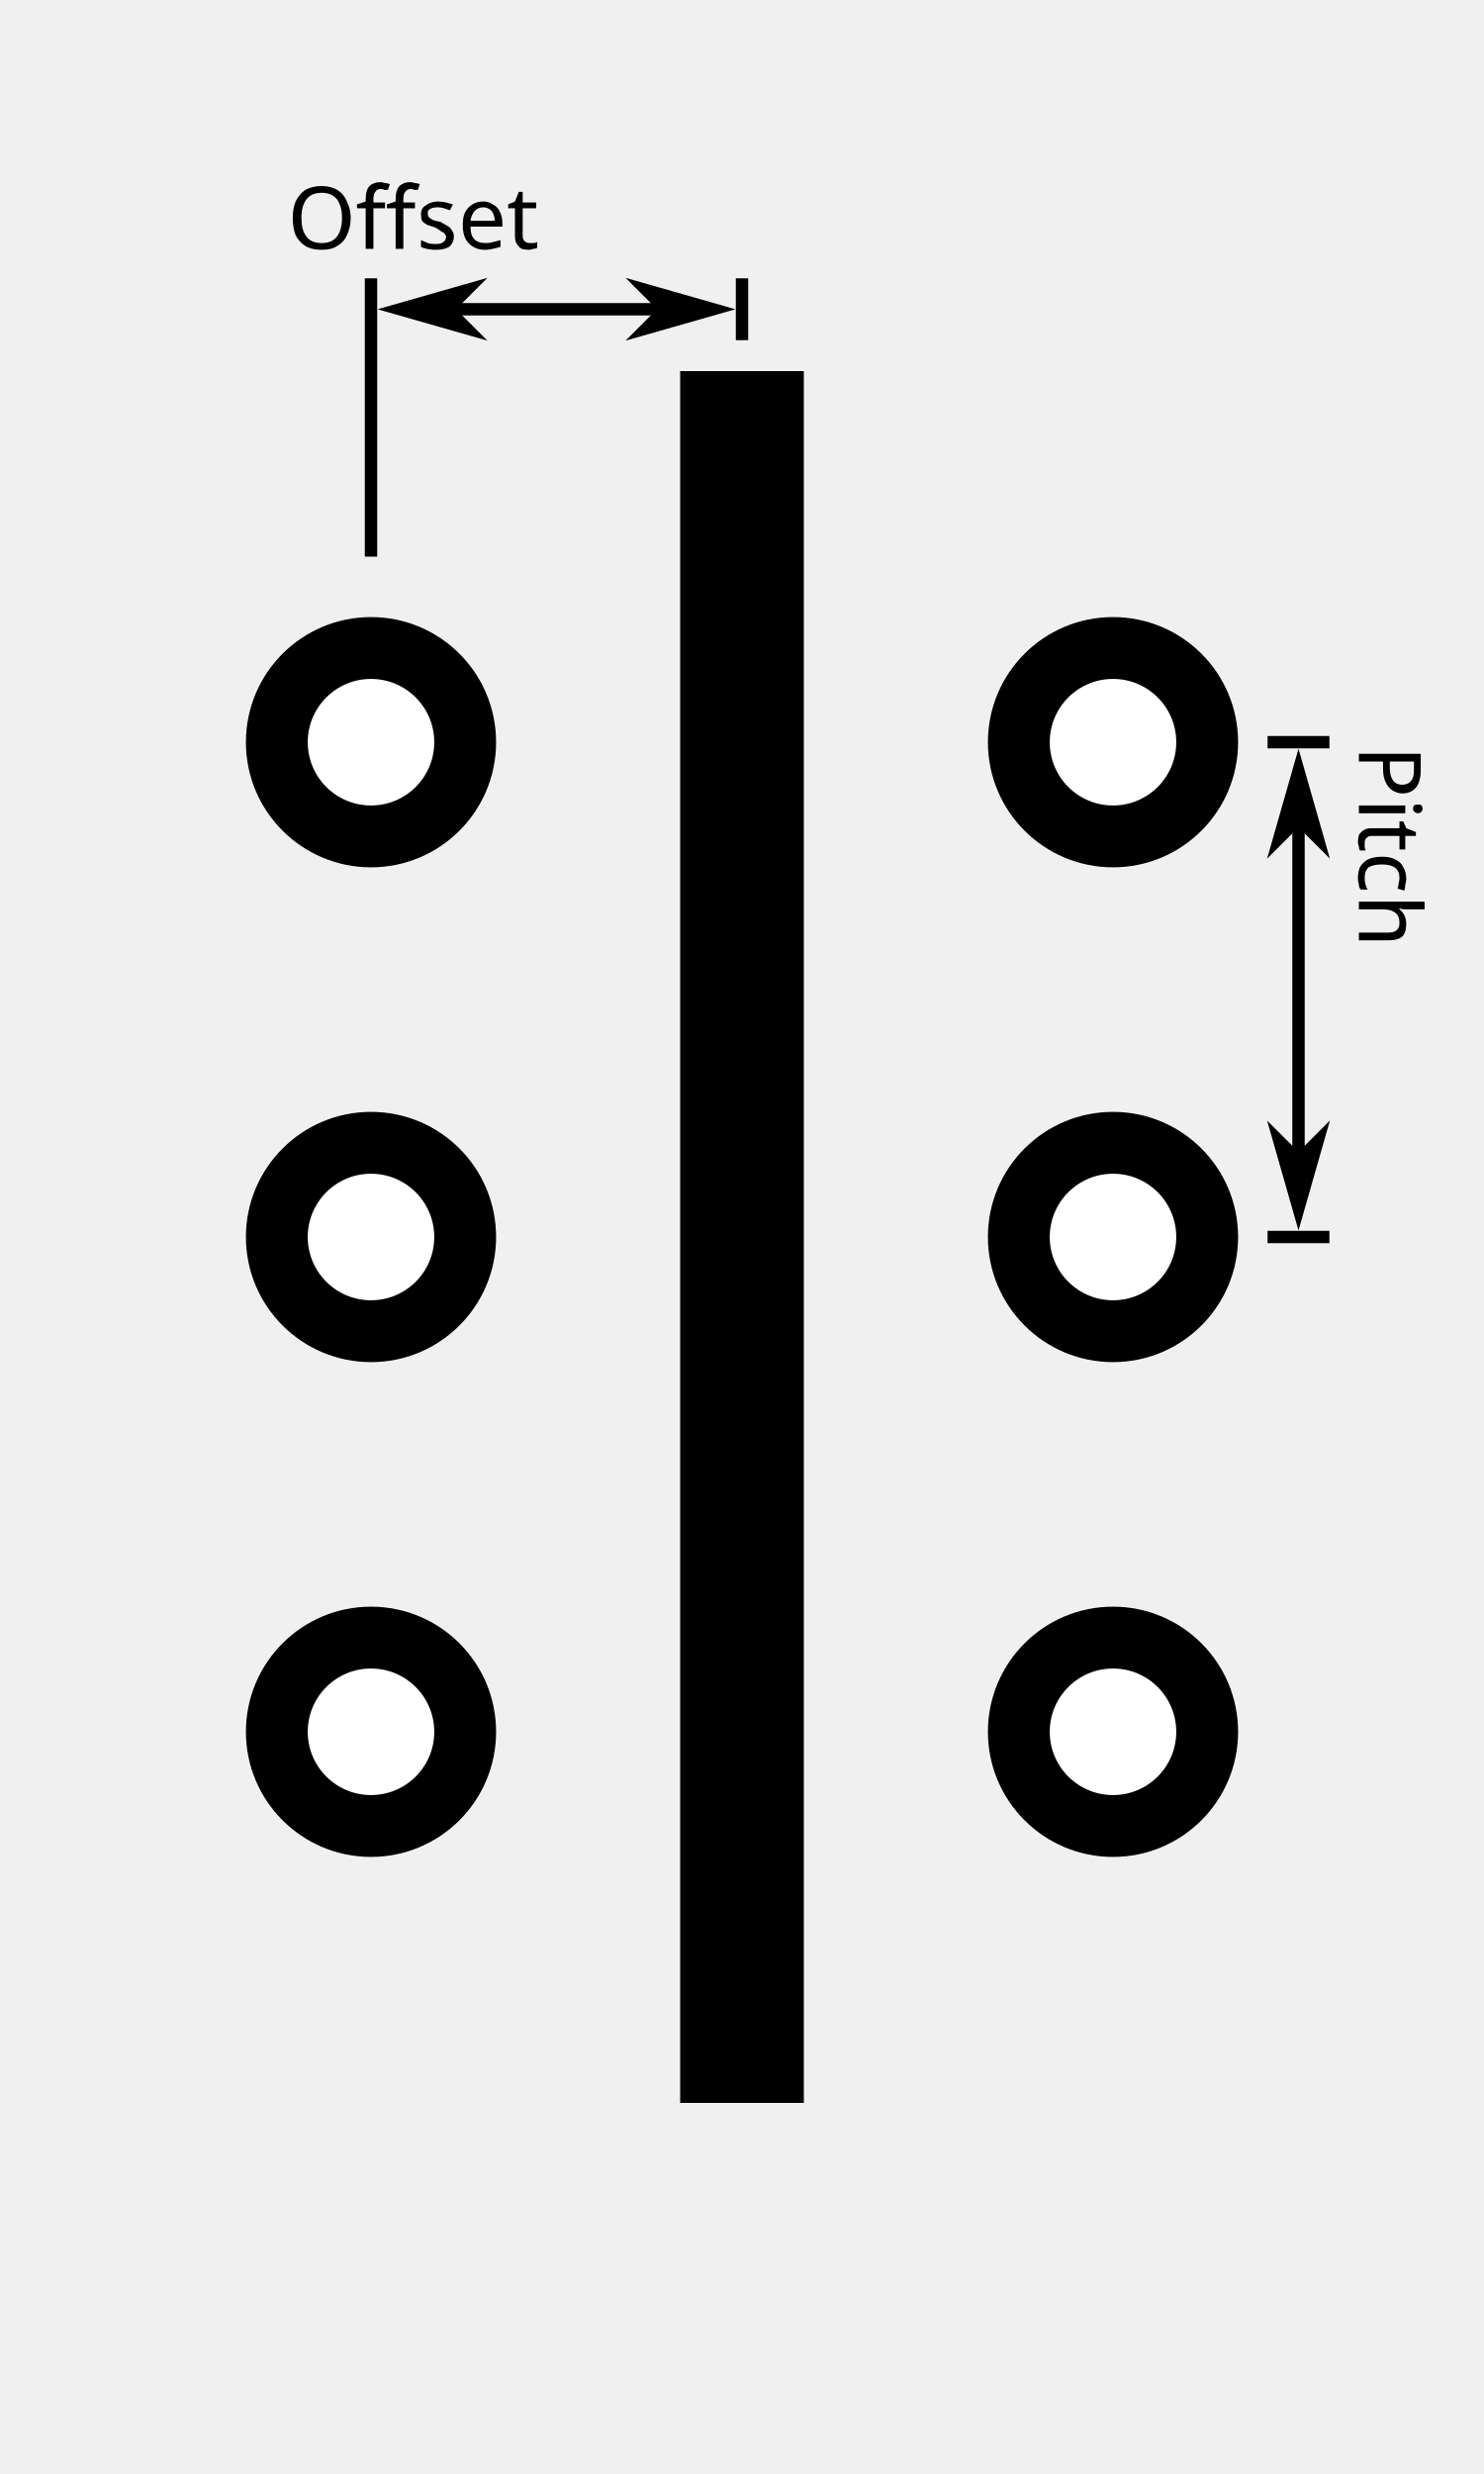
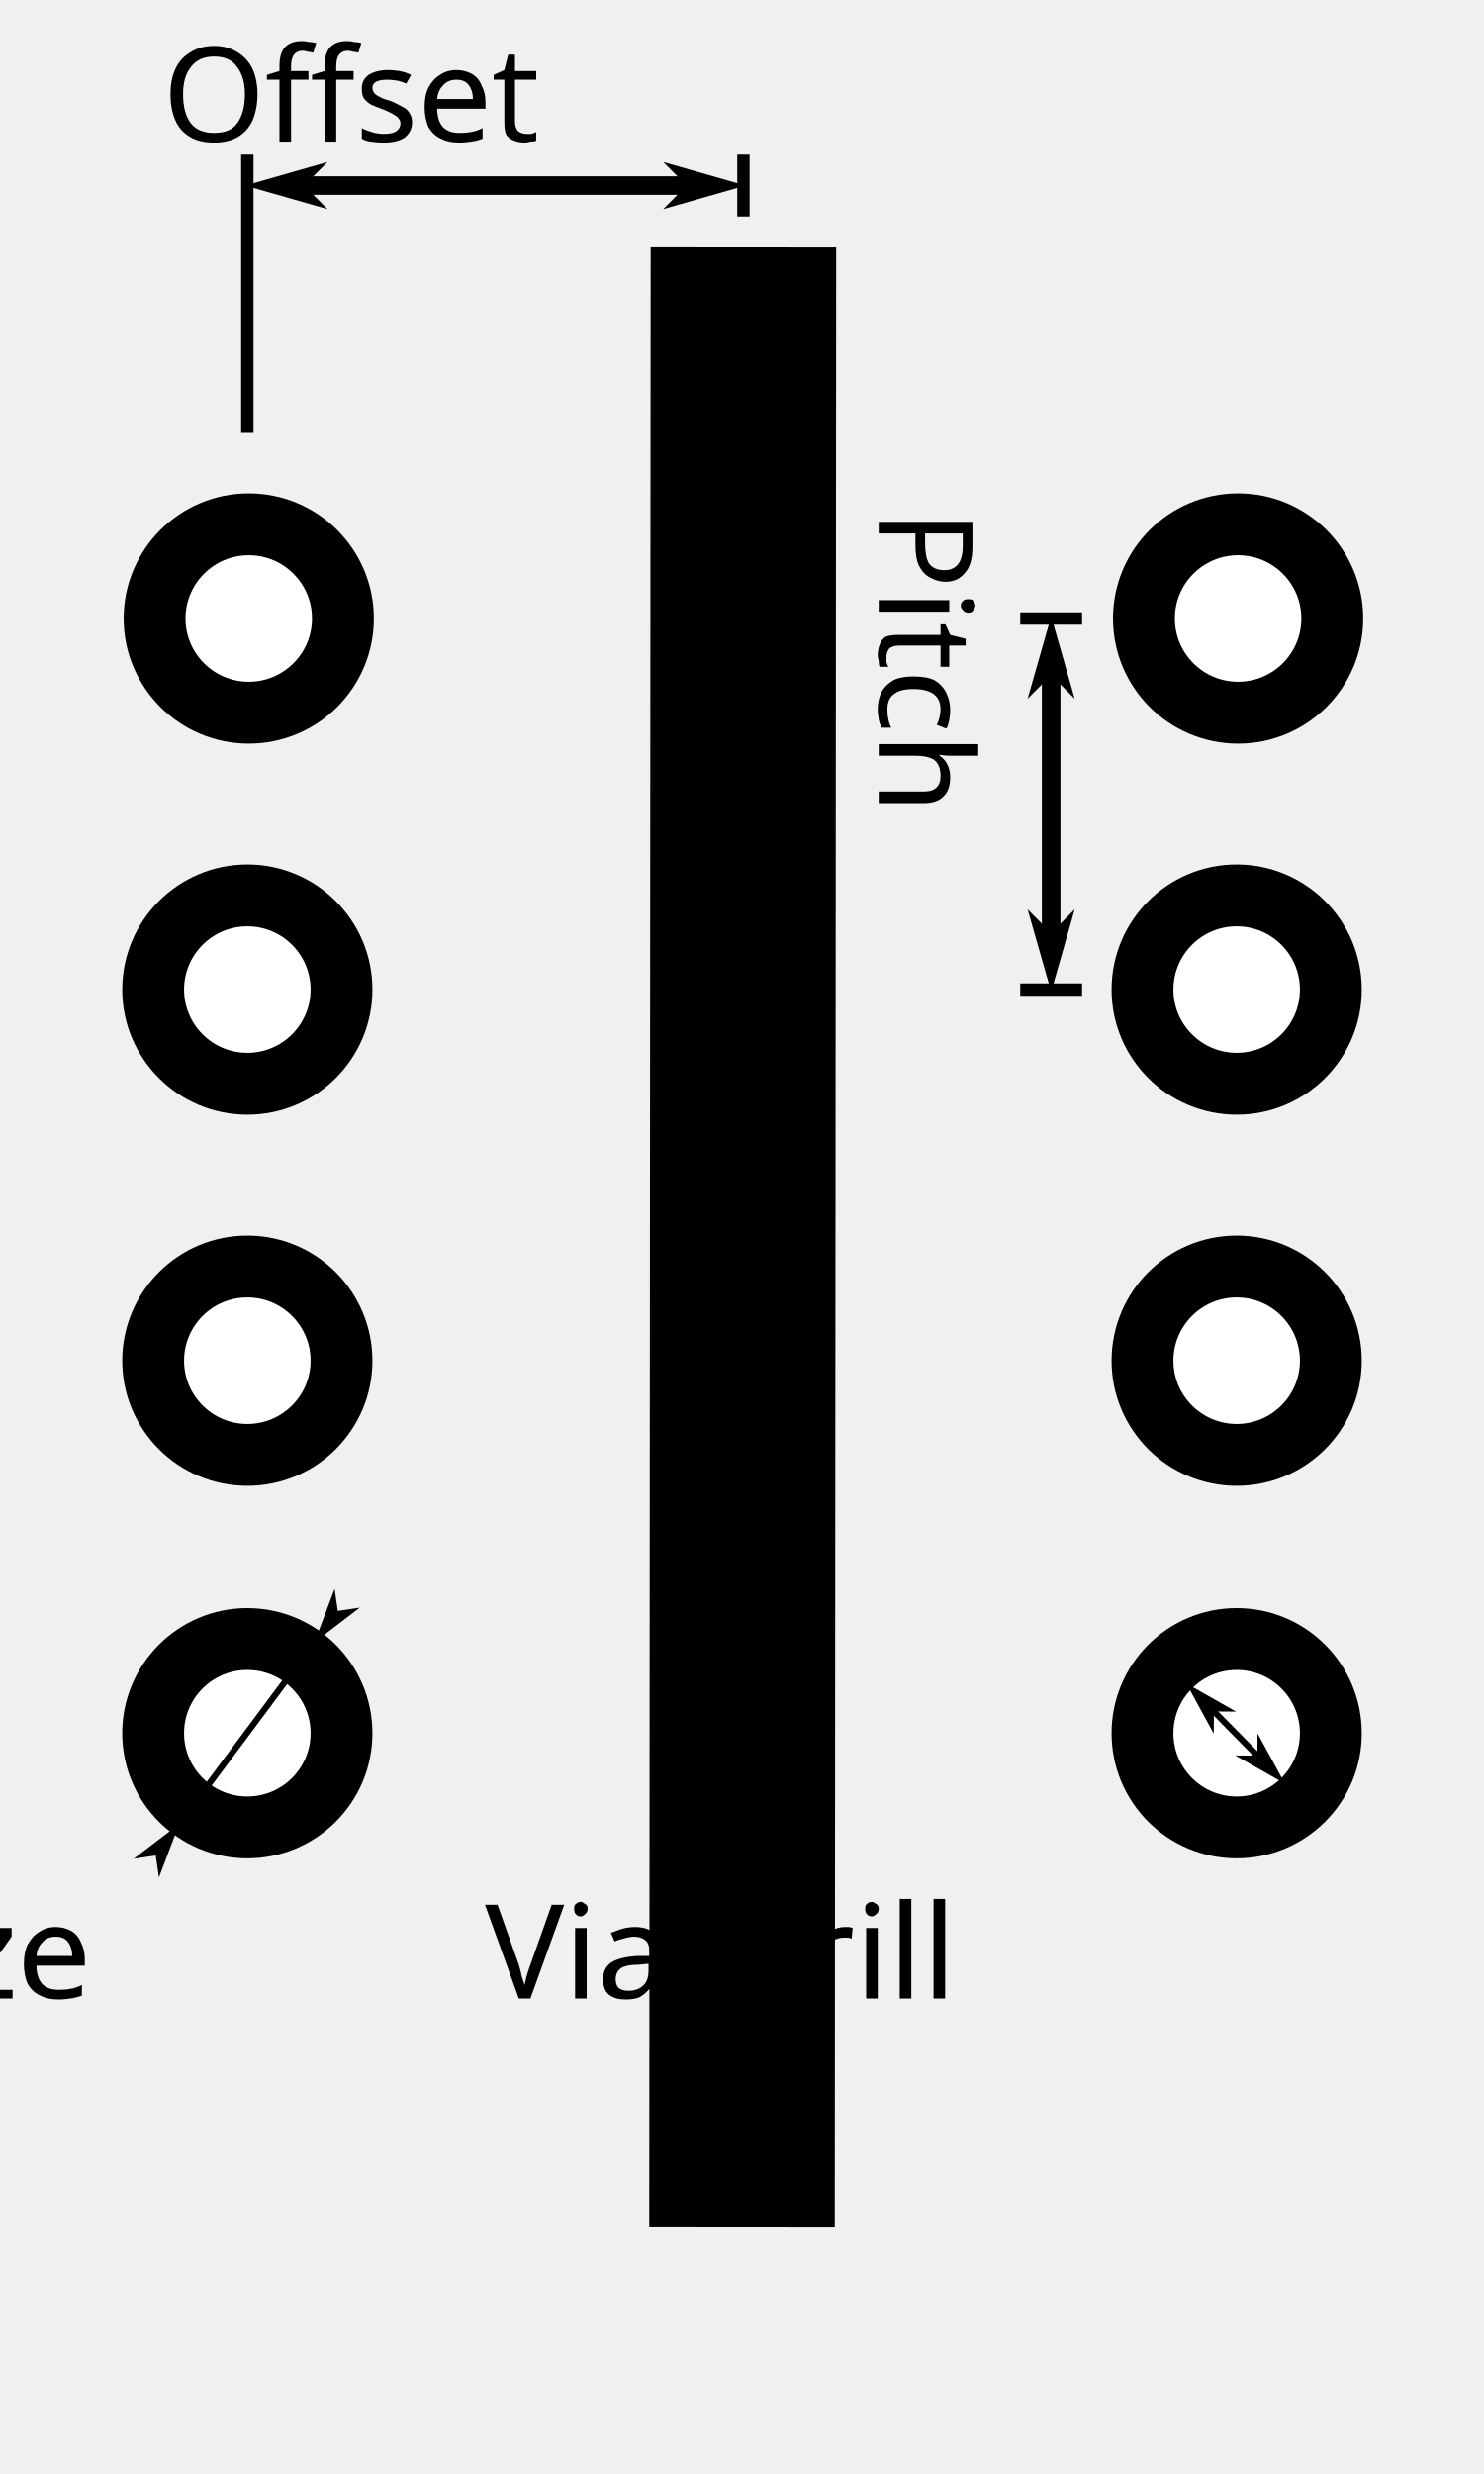
<svg xmlns="http://www.w3.org/2000/svg" width="24mm" height="40mm" viewBox="0 0 24 40" version="1.1" id="svg8">
  <defs id="defs2">
+     <marker style="overflow:visible" id="marker7369" refX="0" refY="0" orient="auto">
+       <path transform="matrix(-0.4,0,0,-0.4,-4,0)" style="fill:#000000;fill-opacity:1;fill-rule:evenodd;stroke:#000000;stroke-width:1pt;stroke-opacity:1" d="M 0,0 5,-5 -12.5,0 5,5 Z" id="path7371" />
+     </marker>
+     <marker orient="auto" refY="0" refX="0" id="marker5457" style="overflow:visible">
+       <path id="path5459" d="M 0,0 5,-5 -12.5,0 5,5 Z" style="fill:#000000;fill-opacity:1;fill-rule:evenodd;stroke:#000000;stroke-width:1pt;stroke-opacity:1" transform="matrix(0.2,0,0,0.2,1.2,0)" />
+     </marker>
+     <marker orient="auto" refY="0" refX="0" id="marker5327" style="overflow:visible">
+       <path id="path5329" d="M 0,0 5,-5 -12.5,0 5,5 Z" style="fill:#000000;fill-opacity:1;fill-rule:evenodd;stroke:#000000;stroke-width:1pt;stroke-opacity:1" transform="matrix(-0.2,0,0,-0.2,-1.2,0)" />
+     </marker>
+     <marker style="overflow:visible" id="marker4910" refX="0" refY="0" orient="auto">
+       <path transform="matrix(-0.2,0,0,-0.2,-1.2,0)" style="fill:#000000;fill-opacity:1;fill-rule:evenodd;stroke:#000000;stroke-width:1pt;stroke-opacity:1" d="M 0,0 5,-5 -12.5,0 5,5 Z" id="path4912" />
+     </marker>
+     <marker style="overflow:visible" id="marker4798" refX="0" refY="0" orient="auto">
+       <path transform="matrix(0.2,0,0,0.2,1.2,0)" style="fill:#000000;fill-opacity:1;fill-rule:evenodd;stroke:#000000;stroke-width:1pt;stroke-opacity:1" d="M 0,0 5,-5 -12.5,0 5,5 Z" id="path4800" />
+     </marker>
+     <marker style="overflow:visible" id="marker4722" refX="0" refY="0" orient="auto">
+       <path transform="matrix(0.2,0,0,0.2,1.2,0)" style="fill:#000000;fill-opacity:1;fill-rule:evenodd;stroke:#000000;stroke-width:1pt;stroke-opacity:1" d="M 0,0 5,-5 -12.5,0 5,5 Z" id="path4724" />
+     </marker>
    <marker orient="auto" refY="0" refX="0" id="Arrow1Mend" style="overflow:visible">
      <path id="path4573" d="M 0,0 5,-5 -12.5,0 5,5 Z" style="fill:#000000;fill-opacity:1;fill-rule:evenodd;stroke:#000000;stroke-width:1pt;stroke-opacity:1" transform="matrix(-0.4,0,0,-0.4,-4,0)" />
    </marker>
    <marker orient="auto" refY="0" refX="0" id="Arrow1Send" style="overflow:visible">
      <path id="path4579" d="M 0,0 5,-5 -12.5,0 5,5 Z" style="fill:#000000;fill-opacity:1;fill-rule:evenodd;stroke:#000000;stroke-width:1pt;stroke-opacity:1" transform="matrix(-0.2,0,0,-0.2,-1.2,0)" />
    </marker>
    <marker orient="auto" refY="0" refX="0" id="Arrow1Sstart" style="overflow:visible">
      <path id="path4576" d="M 0,0 5,-5 -12.5,0 5,5 Z" style="fill:#000000;fill-opacity:1;fill-rule:evenodd;stroke:#000000;stroke-width:1pt;stroke-opacity:1" transform="matrix(0.2,0,0,0.2,1.2,0)" />
    </marker>
    <marker orient="auto" refY="0" refX="0" id="Arrow1Mstart" style="overflow:visible">
      <path id="path4570" d="M 0,0 5,-5 -12.5,0 5,5 Z" style="fill:#000000;fill-opacity:1;fill-rule:evenodd;stroke:#000000;stroke-width:1pt;stroke-opacity:1" transform="matrix(0.4,0,0,0.4,4,0)" />
    </marker>
    <marker orient="auto" refY="0" refX="0" id="Arrow1Mstart-8" style="overflow:visible">
      <path id="path4570-7" d="M 0,0 5,-5 -12.5,0 5,5 Z" style="fill:#000000;fill-opacity:1;fill-rule:evenodd;stroke:#000000;stroke-width:1pt;stroke-opacity:1" transform="matrix(0.4,0,0,0.4,4,0)" />
    </marker>
    <marker orient="auto" refY="0" refX="0" id="Arrow1Mend-6" style="overflow:visible">
      <path id="path4573-1" d="M 0,0 5,-5 -12.5,0 5,5 Z" style="fill:#000000;fill-opacity:1;fill-rule:evenodd;stroke:#000000;stroke-width:1pt;stroke-opacity:1" transform="matrix(-0.4,0,0,-0.4,-4,0)" />
    </marker>
    <marker orient="auto" refY="0" refX="0" id="Arrow1Mstart-9" style="overflow:visible">
      <path id="path4570-1" d="M 0,0 5,-5 -12.5,0 5,5 Z" style="fill:#000000;fill-opacity:1;fill-rule:evenodd;stroke:#000000;stroke-width:1pt;stroke-opacity:1" transform="matrix(0.4,0,0,0.4,4,0)" />
    </marker>
    <marker orient="auto" refY="0" refX="0" id="Arrow1Mend-7" style="overflow:visible">
      <path id="path4573-4" d="M 0,0 5,-5 -12.5,0 5,5 Z" style="fill:#000000;fill-opacity:1;fill-rule:evenodd;stroke:#000000;stroke-width:1pt;stroke-opacity:1" transform="matrix(-0.4,0,0,-0.4,-4,0)" />
    </marker>
+     <marker orient="auto" refY="0" refX="0" id="Arrow1Mstart-9-3" style="overflow:visible">
+       <path id="path4570-1-0" d="M 0,0 5,-5 -12.5,0 5,5 Z" style="fill:#000000;fill-opacity:1;fill-rule:evenodd;stroke:#000000;stroke-width:1pt;stroke-opacity:1" transform="matrix(0.4,0,0,0.4,4,0)" />
+     </marker>
+     <marker orient="auto" refY="0" refX="0" id="Arrow1Mend-7-1" style="overflow:visible">
+       <path id="path4573-4-7" d="M 0,0 5,-5 -12.5,0 5,5 Z" style="fill:#000000;fill-opacity:1;fill-rule:evenodd;stroke:#000000;stroke-width:1pt;stroke-opacity:1" transform="matrix(-0.4,0,0,-0.4,-4,0)" />
+     </marker>
+     <marker style="overflow:visible" id="marker4798-5" refX="0" refY="0" orient="auto">
+       <path transform="matrix(0.2,0,0,0.2,1.2,0)" style="fill:#000000;fill-opacity:1;fill-rule:evenodd;stroke:#000000;stroke-width:1pt;stroke-opacity:1" d="M 0,0 5,-5 -12.5,0 5,5 Z" id="path4800-4" />
+     </marker>
+     <marker style="overflow:visible" id="marker5004-9" refX="0" refY="0" orient="auto">
+       <path transform="matrix(-0.2,0,0,-0.2,-1.2,0)" style="fill:#000000;fill-opacity:1;fill-rule:evenodd;stroke:#000000;stroke-width:1pt;stroke-opacity:1" d="M 0,0 5,-5 -12.5,0 5,5 Z" id="path5006-2" />
+     </marker>
  </defs>
  <g id="layer1" transform="translate(0,-257)">
-     <path style="fill:none;fill-rule:evenodd;stroke:#000000;stroke-width:2;stroke-linecap:butt;stroke-linejoin:miter;stroke-miterlimit:4;stroke-dasharray:none;stroke-opacity:1" d="m 12,263 v 28" id="path4487" />
-     <path style="fill:none;fill-rule:evenodd;stroke:#000000;stroke-width:0.2;stroke-linecap:butt;stroke-linejoin:miter;stroke-miterlimit:4;stroke-dasharray:none;stroke-opacity:1;marker-start:url(#Arrow1Mstart);marker-end:url(#Arrow1Mend)" d="M 6.5,262 H 11.5" id="path4562" />
-     <path style="fill:none;fill-rule:evenodd;stroke:#000000;stroke-width:0.2;stroke-linecap:butt;stroke-linejoin:miter;stroke-miterlimit:4;stroke-dasharray:none;stroke-dashoffset:0;stroke-opacity:1" d="m 6,266 0,-4.5" id="path4910" />
-     <path style="fill:none;fill-rule:evenodd;stroke:#000000;stroke-width:0.2;stroke-linecap:butt;stroke-linejoin:miter;stroke-miterlimit:4;stroke-dasharray:none;stroke-dashoffset:0;stroke-opacity:1" d="m 12,262.5 v -1" id="path4910-1" />
+     <path style="fill:none;fill-rule:evenodd;stroke:#000000;stroke-width:3;stroke-linecap:butt;stroke-linejoin:miter;stroke-miterlimit:4;stroke-dasharray:none;stroke-opacity:1" d="m 12.023,261 -0.023,32" id="path4487" />
+     <path style="fill:none;fill-rule:evenodd;stroke:#000000;stroke-width:0.3;stroke-linecap:butt;stroke-linejoin:miter;stroke-miterlimit:4;stroke-dasharray:none;stroke-opacity:1;marker-start:url(#Arrow1Sstart);marker-end:url(#Arrow1Send)" d="m 4.5,260 7.023,-1e-5" id="path4562" />
+     <path style="fill:none;fill-rule:evenodd;stroke:#000000;stroke-width:0.2;stroke-linecap:butt;stroke-linejoin:miter;stroke-miterlimit:4;stroke-dasharray:none;stroke-dashoffset:0;stroke-opacity:1" d="m 4,264 0,-4.5" id="path4910" />
+     <path style="fill:none;fill-rule:evenodd;stroke:#000000;stroke-width:0.2;stroke-linecap:butt;stroke-linejoin:miter;stroke-miterlimit:4;stroke-dasharray:none;stroke-dashoffset:0;stroke-opacity:1" d="m 12.023,260.5 0,-1" id="path4910-1" />
    <text xml:space="preserve" style="font-style:normal;font-weight:normal;font-size:3.528px;line-height:125%;font-family:sans-serif;text-align:start;letter-spacing:0px;word-spacing:0px;text-anchor:start;fill:#000000;fill-opacity:1;stroke:none;stroke-width:0.265px;stroke-linecap:butt;stroke-linejoin:miter;stroke-opacity:1" x="12.7" y="247.787" id="text5363">
      <tspan id="tspan5361" x="12.7" y="250.909" style="stroke-width:0.265px" />
    </text>
-     <text xml:space="preserve" style="font-style:normal;font-weight:normal;font-size:3.528px;line-height:125%;font-family:sans-serif;text-align:start;letter-spacing:0px;word-spacing:0px;text-anchor:start;fill:#000000;fill-opacity:1;stroke:none;stroke-width:0.265px;stroke-linecap:butt;stroke-linejoin:miter;stroke-opacity:1" x="8.978" y="261.026" id="text5607">
-       <tspan id="tspan5605" x="8.978" y="261.026" style="font-size:1.411px;text-align:center;text-anchor:middle;stroke-width:0.265px">Offset</tspan>
+     <text xml:space="preserve" style="font-style:normal;font-weight:normal;font-size:3.528px;line-height:125%;font-family:sans-serif;text-align:start;letter-spacing:0px;word-spacing:0px;text-anchor:start;fill:#000000;fill-opacity:1;stroke:none;stroke-width:0.265px;stroke-linecap:butt;stroke-linejoin:miter;stroke-opacity:1" x="7.966" y="259.289" id="text5607">
+       <tspan id="tspan5605" x="7.966" y="259.289" style="font-size:2.117px;text-align:center;text-anchor:middle;stroke-width:0.265px">Offset</tspan>
    </text>
-     <circle style="fill:#ffffff;fill-opacity:1;stroke:#000000;stroke-width:1;stroke-linecap:round;stroke-linejoin:round;stroke-miterlimit:4;stroke-dasharray:none;stroke-dashoffset:0;stroke-opacity:1" id="path4489-9-6" cx="6" cy="269" r="1.523" />
-     <circle style="fill:#ffffff;fill-opacity:1;stroke:#000000;stroke-width:1;stroke-linecap:round;stroke-linejoin:round;stroke-miterlimit:4;stroke-dasharray:none;stroke-dashoffset:0;stroke-opacity:1" id="path4489-9-6-6" cx="6" cy="277" r="1.523" />
-     <circle style="fill:#ffffff;fill-opacity:1;stroke:#000000;stroke-width:1;stroke-linecap:round;stroke-linejoin:round;stroke-miterlimit:4;stroke-dasharray:none;stroke-dashoffset:0;stroke-opacity:1" id="path4489-9-6-2" cx="6" cy="285" r="1.523" />
-     <circle style="fill:#ffffff;fill-opacity:1;stroke:#000000;stroke-width:1;stroke-linecap:round;stroke-linejoin:round;stroke-miterlimit:4;stroke-dasharray:none;stroke-dashoffset:0;stroke-opacity:1" id="path4489-9-6-3" cx="18" cy="269" r="1.523" />
-     <circle style="fill:#ffffff;fill-opacity:1;stroke:#000000;stroke-width:1;stroke-linecap:round;stroke-linejoin:round;stroke-miterlimit:4;stroke-dasharray:none;stroke-dashoffset:0;stroke-opacity:1" id="path4489-9-6-6-5" cx="18" cy="277" r="1.523" />
-     <circle style="fill:#ffffff;fill-opacity:1;stroke:#000000;stroke-width:1;stroke-linecap:round;stroke-linejoin:round;stroke-miterlimit:4;stroke-dasharray:none;stroke-dashoffset:0;stroke-opacity:1" id="path4489-9-6-2-5" cx="18" cy="285" r="1.523" />
-     <path style="fill:none;fill-rule:evenodd;stroke:#000000;stroke-width:0.2;stroke-linecap:butt;stroke-linejoin:miter;stroke-miterlimit:4;stroke-dasharray:none;stroke-opacity:1;marker-start:url(#Arrow1Mstart-9);marker-end:url(#Arrow1Mend-7)" d="m 21,269.5 0,7" id="path4562-0" />
-     <path style="fill:none;fill-rule:evenodd;stroke:#000000;stroke-width:0.2;stroke-linecap:butt;stroke-linejoin:miter;stroke-miterlimit:4;stroke-dasharray:none;stroke-dashoffset:0;stroke-opacity:1" d="m 20.5,269 h 1" id="path4910-6" />
-     <path style="fill:none;fill-rule:evenodd;stroke:#000000;stroke-width:0.2;stroke-linecap:butt;stroke-linejoin:miter;stroke-miterlimit:4;stroke-dasharray:none;stroke-dashoffset:0;stroke-opacity:1" d="m 20.5,277 h 1" id="path4910-1-8" />
-     <text xml:space="preserve" style="font-style:normal;font-weight:normal;font-size:3.528px;line-height:125%;font-family:sans-serif;text-align:start;letter-spacing:0px;word-spacing:0px;text-anchor:start;fill:#000000;fill-opacity:1;stroke:none;stroke-width:0.265px;stroke-linecap:butt;stroke-linejoin:miter;stroke-opacity:1" x="272.978" y="-21.974" id="text5607-1" transform="rotate(90)">
-       <tspan id="tspan5605-0" x="272.978" y="-21.974" style="font-size:1.411px;text-align:center;text-anchor:middle;stroke-width:0.265px">Pitch</tspan>
+     <circle style="fill:#ffffff;fill-opacity:1;stroke:#000000;stroke-width:1;stroke-linecap:round;stroke-linejoin:round;stroke-miterlimit:4;stroke-dasharray:none;stroke-dashoffset:0;stroke-opacity:1" id="path4489-9-6" cx="4.023" cy="267" r="1.523" />
+     <circle style="fill:#ffffff;fill-opacity:1;stroke:#000000;stroke-width:1;stroke-linecap:round;stroke-linejoin:round;stroke-miterlimit:4;stroke-dasharray:none;stroke-dashoffset:0;stroke-opacity:1" id="path4489-9-6-6" cx="4" cy="273" r="1.523" />
+     <circle style="fill:#ffffff;fill-opacity:1;stroke:#000000;stroke-width:1;stroke-linecap:round;stroke-linejoin:round;stroke-miterlimit:4;stroke-dasharray:none;stroke-dashoffset:0;stroke-opacity:1" id="path4489-9-6-2" cx="4" cy="285.023" r="1.523" />
+     <circle style="fill:#ffffff;fill-opacity:1;stroke:#000000;stroke-width:1;stroke-linecap:round;stroke-linejoin:round;stroke-miterlimit:4;stroke-dasharray:none;stroke-dashoffset:0;stroke-opacity:1" id="path4489-9-6-3" cx="20.023" cy="267" r="1.523" />
+     <circle style="fill:#ffffff;fill-opacity:1;stroke:#000000;stroke-width:1;stroke-linecap:round;stroke-linejoin:round;stroke-miterlimit:4;stroke-dasharray:none;stroke-dashoffset:0;stroke-opacity:1" id="path4489-9-6-6-5" cx="20" cy="273" r="1.523" />
+     <circle style="fill:#ffffff;fill-opacity:1;stroke:#000000;stroke-width:1;stroke-linecap:round;stroke-linejoin:round;stroke-miterlimit:4;stroke-dasharray:none;stroke-dashoffset:0;stroke-opacity:1" id="path4489-9-6-2-5" cx="20" cy="285.023" r="1.523" />
+     <path style="fill:none;fill-rule:evenodd;stroke:#000000;stroke-width:0.3;stroke-linecap:butt;stroke-linejoin:miter;stroke-miterlimit:4;stroke-dasharray:none;stroke-opacity:1;marker-start:url(#marker4722);marker-end:url(#marker4910)" d="m 17,267.5 0,5" id="path4562-0" />
+     <path style="fill:none;fill-rule:evenodd;stroke:#000000;stroke-width:0.2;stroke-linecap:butt;stroke-linejoin:miter;stroke-miterlimit:4;stroke-dasharray:none;stroke-dashoffset:0;stroke-opacity:1" d="m 16.5,267 1,0" id="path4910-6" />
+     <path style="fill:none;fill-rule:evenodd;stroke:#000000;stroke-width:0.2;stroke-linecap:butt;stroke-linejoin:miter;stroke-miterlimit:4;stroke-dasharray:none;stroke-dashoffset:0;stroke-opacity:1" d="m 16.5,273 1,0" id="path4910-1-8" />
+     <text xml:space="preserve" style="font-style:normal;font-weight:normal;font-size:3.528px;line-height:125%;font-family:sans-serif;text-align:start;letter-spacing:0px;word-spacing:0px;text-anchor:start;fill:#000000;fill-opacity:1;stroke:none;stroke-width:0.265px;stroke-linecap:butt;stroke-linejoin:miter;stroke-opacity:1" x="269.987" y="-14.211" id="text5607-1" transform="matrix(0,1,-1,0,0,0)">
+       <tspan id="tspan5605-0" x="269.987" y="-14.211" style="font-size:2.117px;text-align:center;text-anchor:middle;stroke-width:0.265px">Pitch</tspan>
    </text>
+     <text xml:space="preserve" style="font-style:normal;font-weight:normal;font-size:11.289px;line-height:125%;font-family:sans-serif;text-align:center;letter-spacing:0px;word-spacing:0px;text-anchor:middle;fill:#000000;fill-opacity:1;stroke:none;stroke-width:1px;stroke-linecap:butt;stroke-linejoin:miter;stroke-opacity:1" x="5.083" y="289.312" id="text5110">
+       <tspan id="tspan5112" x="5.083" y="289.312" style="font-size:2.117px;text-align:center;text-anchor:middle">Via Size</tspan>
+     </text>
+     <path style="fill:none;fill-rule:evenodd;stroke:#000000;stroke-width:0.1;stroke-linecap:butt;stroke-linejoin:miter;stroke-miterlimit:4;stroke-dasharray:none;stroke-opacity:1;marker-start:url(#Arrow1Mend);marker-end:url(#Arrow1Mstart-8)" d="m 5.202,283.396 -2.422,3.253" id="path5319" />
+     <path style="fill:none;fill-rule:evenodd;stroke:#000000;stroke-width:0.1;stroke-linecap:butt;stroke-linejoin:miter;stroke-miterlimit:4;stroke-dasharray:none;stroke-opacity:1;marker-start:url(#Arrow1Mstart);marker-end:url(#marker7369)" d="m 20.642,285.697 -1.317,-1.338" id="path7343" />
+     <text xml:space="preserve" style="font-style:normal;font-weight:normal;font-size:11.289px;line-height:125%;font-family:sans-serif;text-align:center;letter-spacing:0px;word-spacing:0px;text-anchor:middle;fill:#000000;fill-opacity:1;stroke:none;stroke-width:1px;stroke-linecap:butt;stroke-linejoin:miter;stroke-opacity:1" x="18.988" y="289.312" id="text5110-9">
+       <tspan id="tspan5112-9" x="18.988" y="289.312" style="font-size:2.117px;text-align:center;text-anchor:middle">Via Drill</tspan>
+     </text>
+     <circle style="fill:#ffffff;fill-opacity:1;stroke:#000000;stroke-width:1;stroke-linecap:round;stroke-linejoin:round;stroke-miterlimit:4;stroke-dasharray:none;stroke-dashoffset:0;stroke-opacity:1" id="path4489-9-6-6-4" cx="4" cy="279" r="1.523" />
+     <circle style="fill:#ffffff;fill-opacity:1;stroke:#000000;stroke-width:1;stroke-linecap:round;stroke-linejoin:round;stroke-miterlimit:4;stroke-dasharray:none;stroke-dashoffset:0;stroke-opacity:1" id="path4489-9-6-6-5-5" cx="20" cy="279" r="1.523" />
  </g>
</svg>
